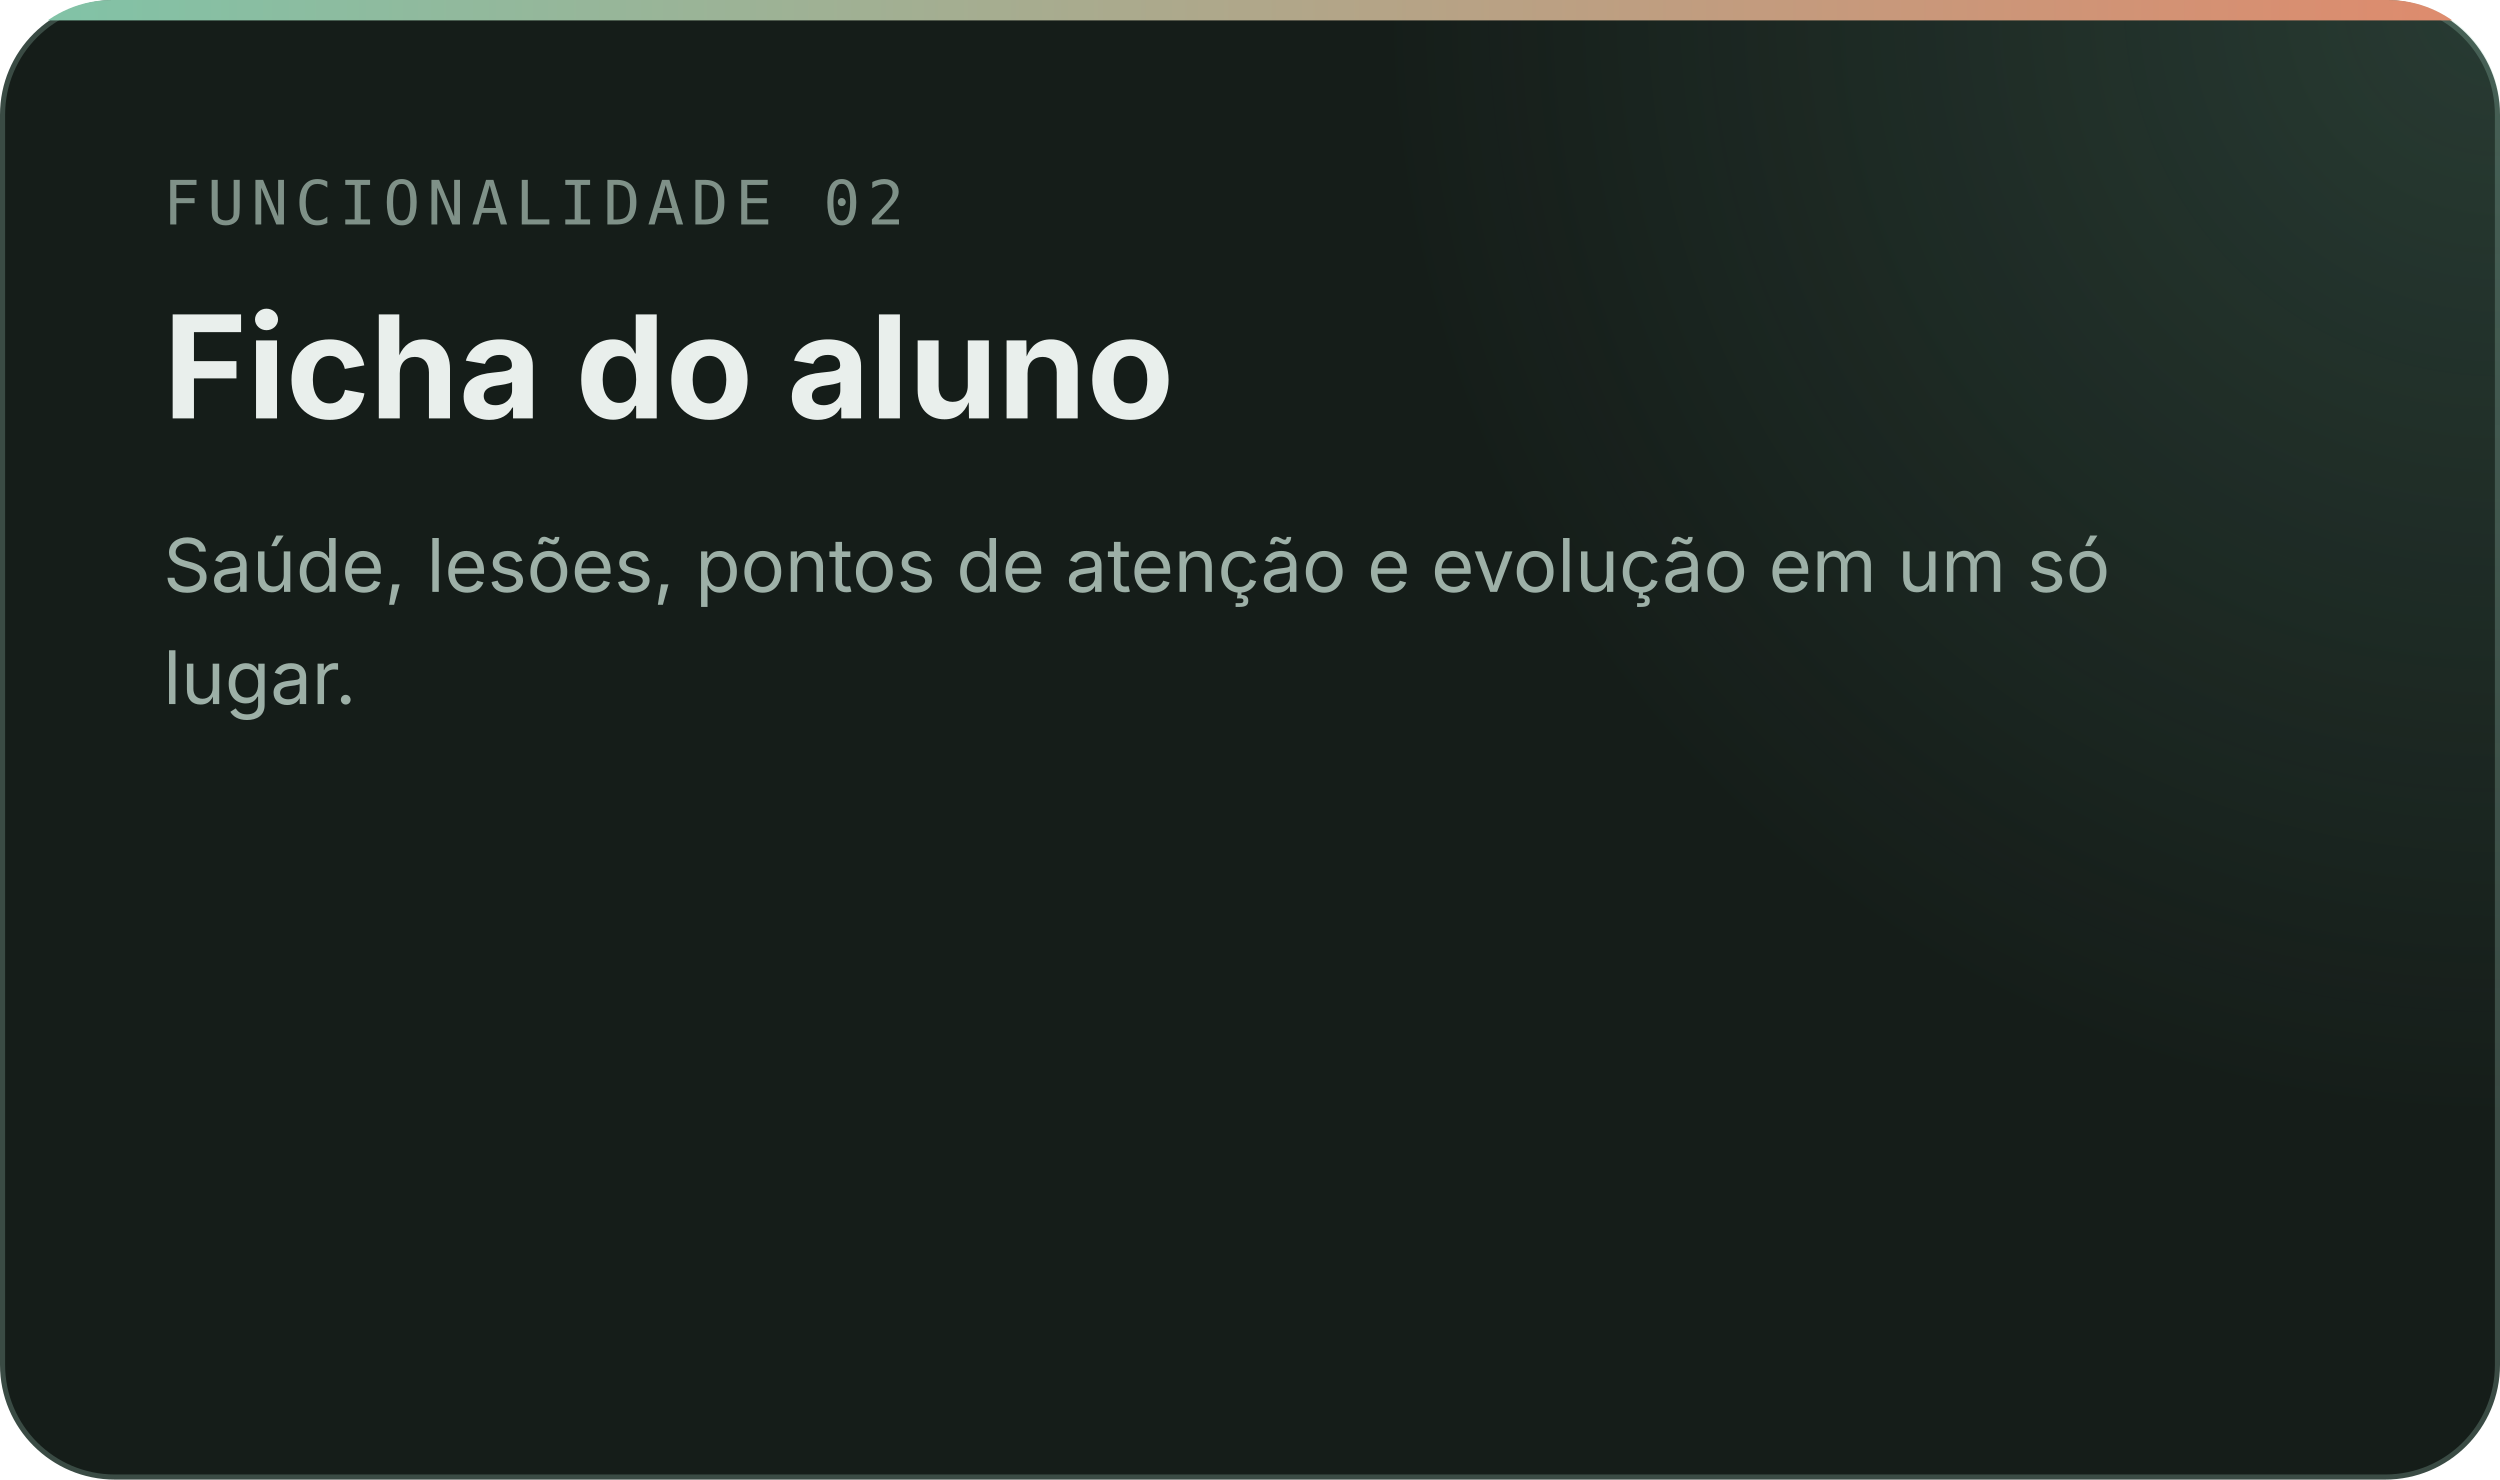
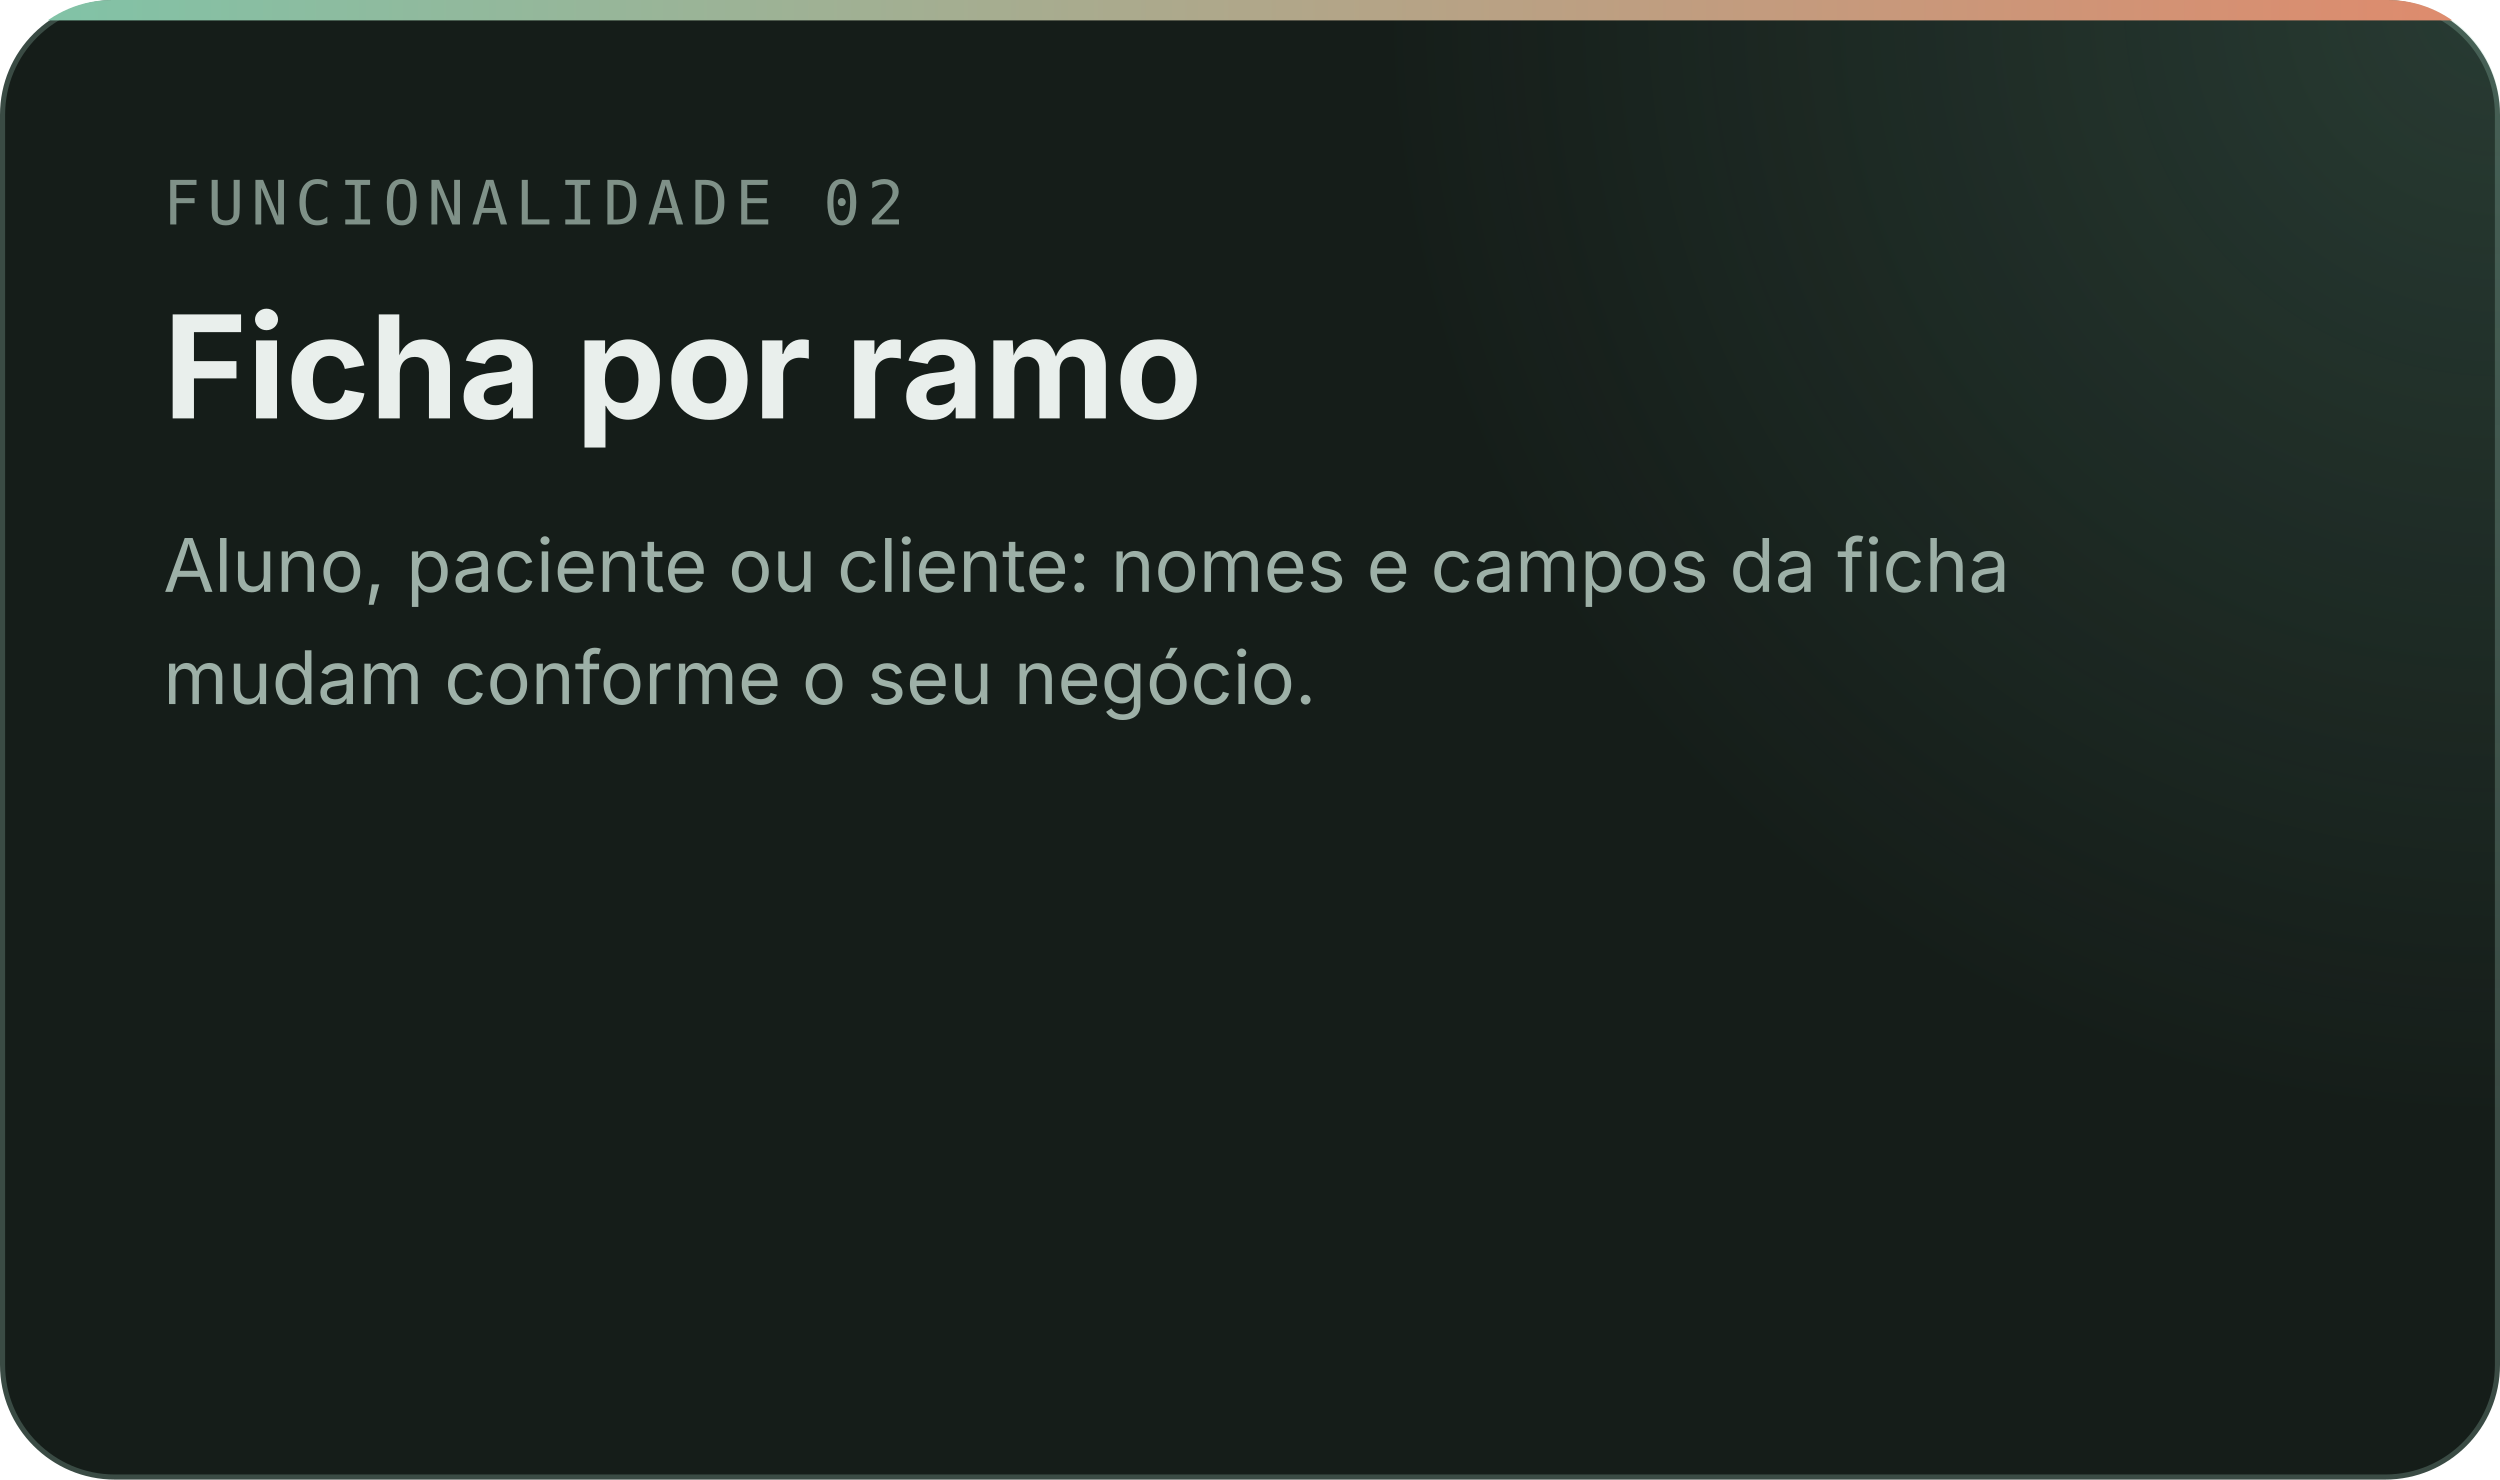
- <svg xmlns="http://www.w3.org/2000/svg" width="490" height="290" viewBox="0 0 490 290" role="img" aria-label="Ficha do aluno. Saúde, lesões, pontos de atenção e evolução em um só lugar.">
+ <svg xmlns="http://www.w3.org/2000/svg" width="490" height="290" viewBox="0 0 490 290" role="img" aria-label="Ficha por ramo. Aluno, paciente ou cliente: nomes e campos da ficha mudam conforme o seu negócio.">
  <defs>
    <linearGradient id="g" x1="0" y1="0" x2="1" y2="0">
      <stop offset="0" stop-color="#7fc4a8" />
      <stop offset="1" stop-color="#e08a6c" />
    </linearGradient>
    <radialGradient id="fc" gradientUnits="userSpaceOnUse" cx="490" cy="0" r="220">
      <stop offset="0" stop-color="#7fc4a8" stop-opacity="0.18" />
      <stop offset="1" stop-color="#7fc4a8" stop-opacity="0" />
    </radialGradient>
    <clipPath id="fk">
      <rect width="490" height="290" rx="22" />
    </clipPath>
  </defs>
  <rect x="0.5" y="0.5" width="489" height="289" rx="22" fill="#151d19" stroke="#3a4b44" />
  <g clip-path="url(#fk)">
    <rect width="490" height="290" fill="url(#fc)" />
    <rect width="490" height="4" fill="url(#g)" />
  </g>
  <text x="32" y="44" font-family="'JetBrains Mono',Menlo,Consolas,monospace" font-size="12" letter-spacing="1.4" fill="#7f9188">FUNCIONALIDADE 02</text>
-   <text x="32" y="82" font-family="Inter,'Segoe UI',-apple-system,Helvetica,Arial,sans-serif" font-size="28" font-weight="700" fill="#e9efec">Ficha do aluno</text>
-   <text x="32" y="116" font-family="Inter,'Segoe UI',-apple-system,Helvetica,Arial,sans-serif" font-size="14.5" fill="#9db0a7">Saúde, lesões, pontos de atenção e evolução em um só</text>
-   <text x="32" y="138" font-family="Inter,'Segoe UI',-apple-system,Helvetica,Arial,sans-serif" font-size="14.5" fill="#9db0a7">lugar.</text>
+   <text x="32" y="82" font-family="Inter,'Segoe UI',-apple-system,Helvetica,Arial,sans-serif" font-size="28" font-weight="700" fill="#e9efec">Ficha por ramo</text>
+   <text x="32" y="116" font-family="Inter,'Segoe UI',-apple-system,Helvetica,Arial,sans-serif" font-size="14.5" fill="#9db0a7">Aluno, paciente ou cliente: nomes e campos da ficha</text>
+   <text x="32" y="138" font-family="Inter,'Segoe UI',-apple-system,Helvetica,Arial,sans-serif" font-size="14.5" fill="#9db0a7">mudam conforme o seu negócio.</text>
</svg>
